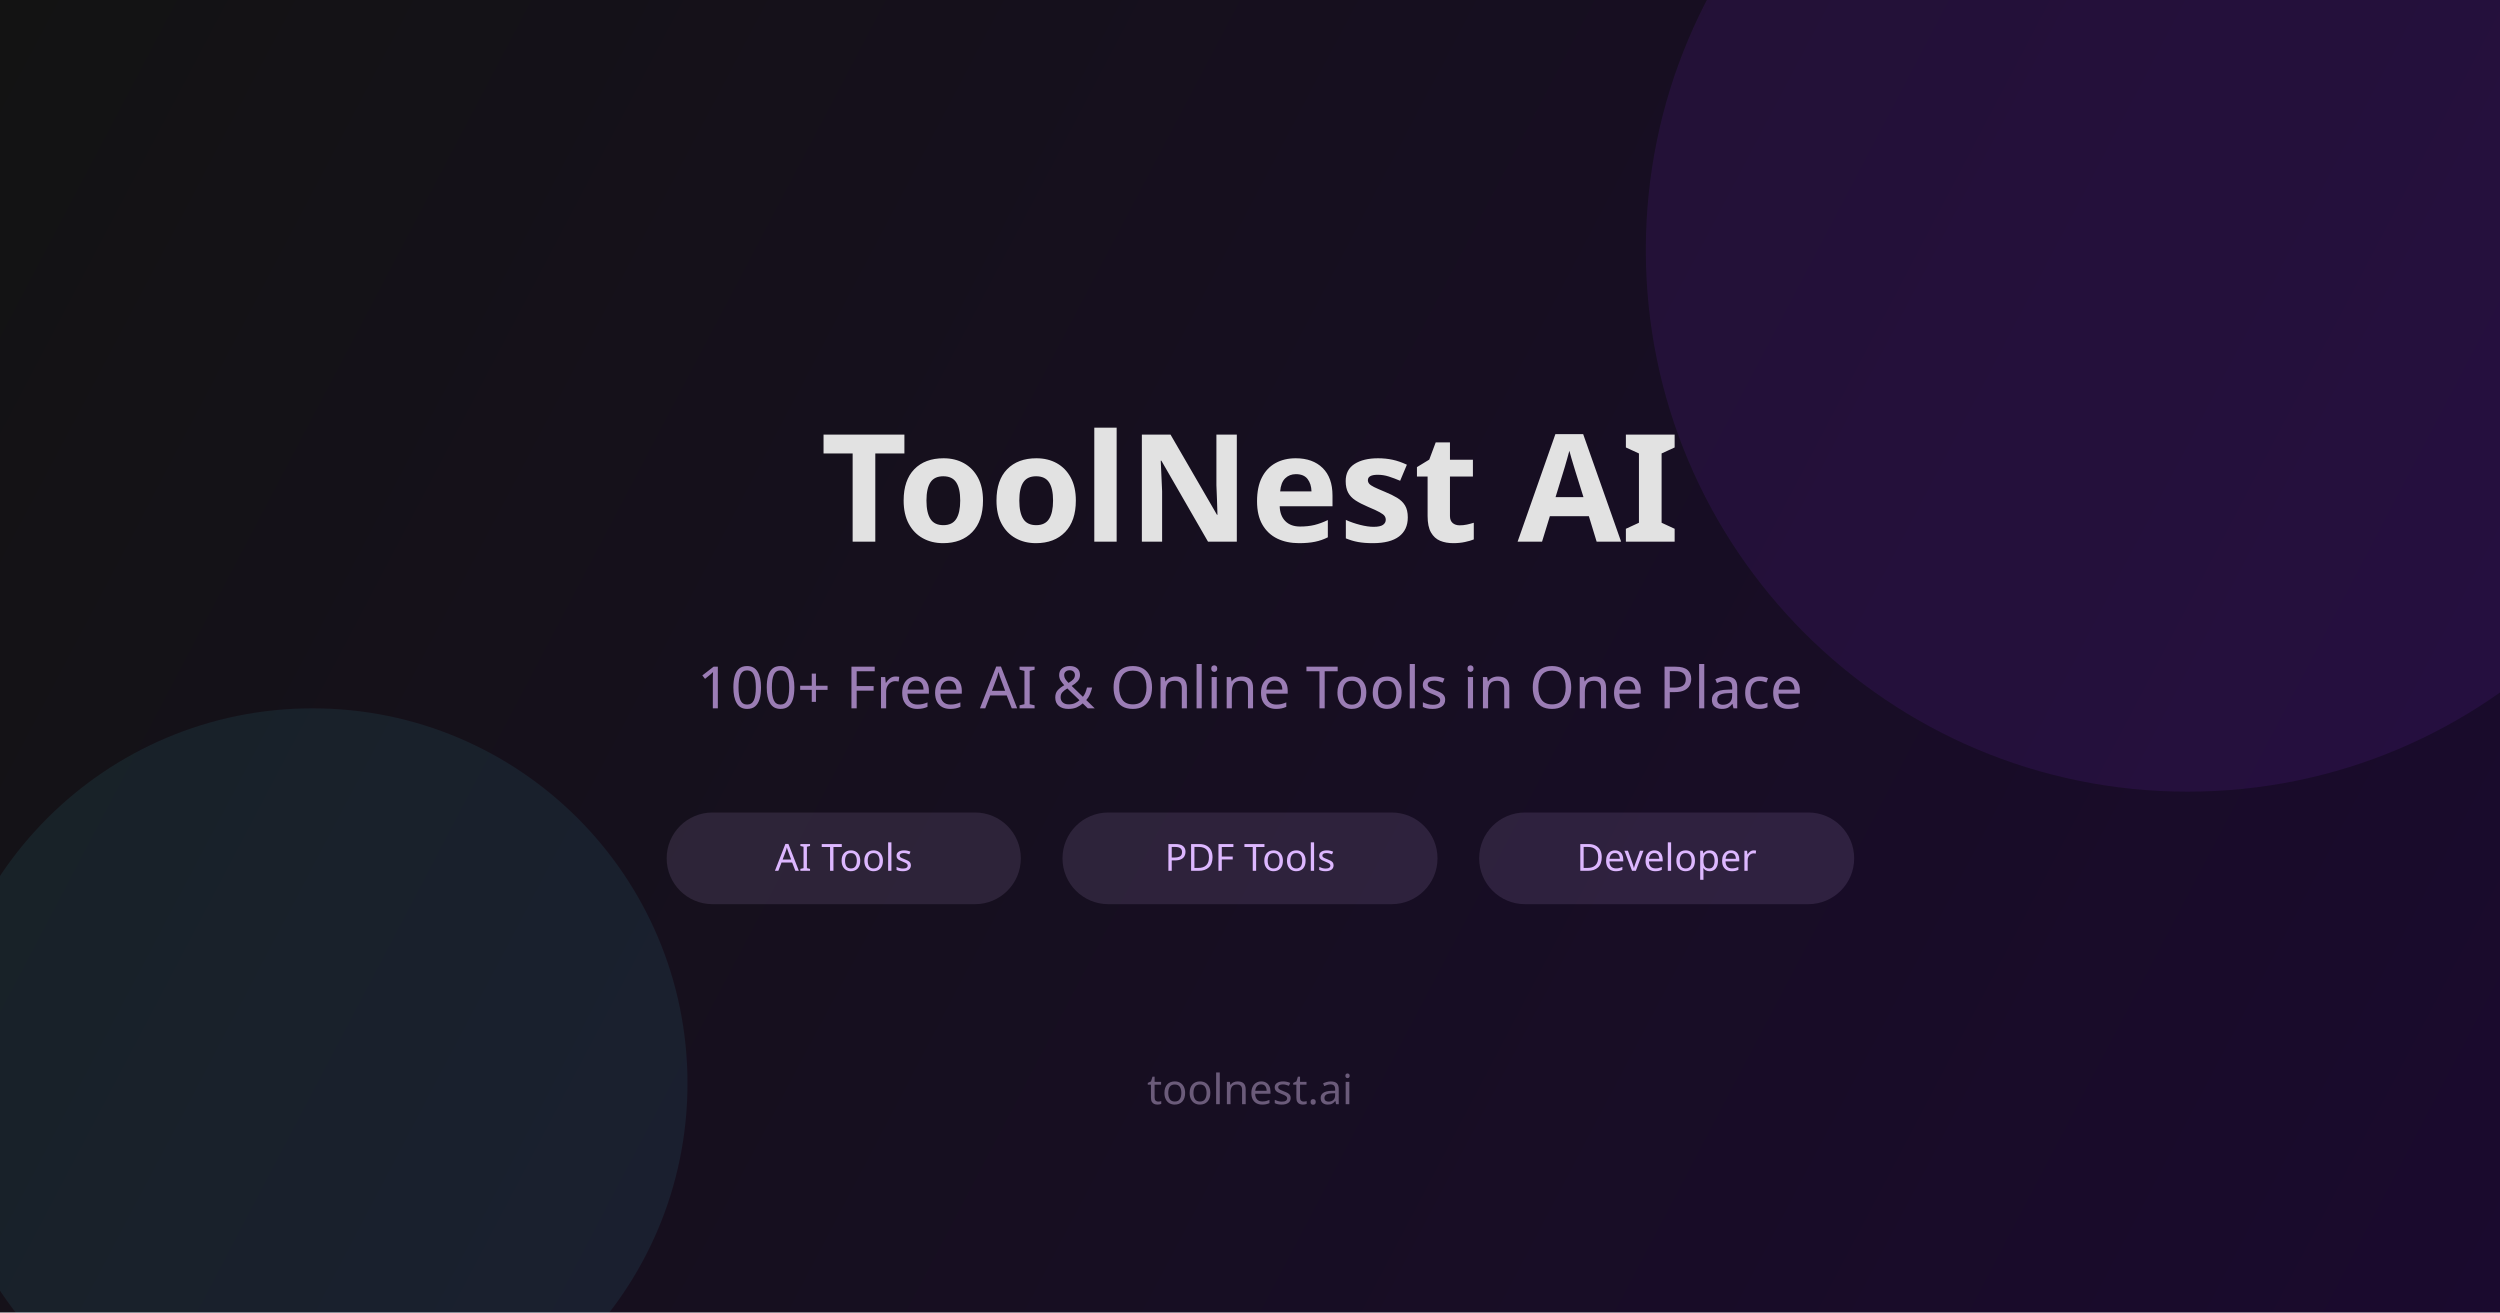
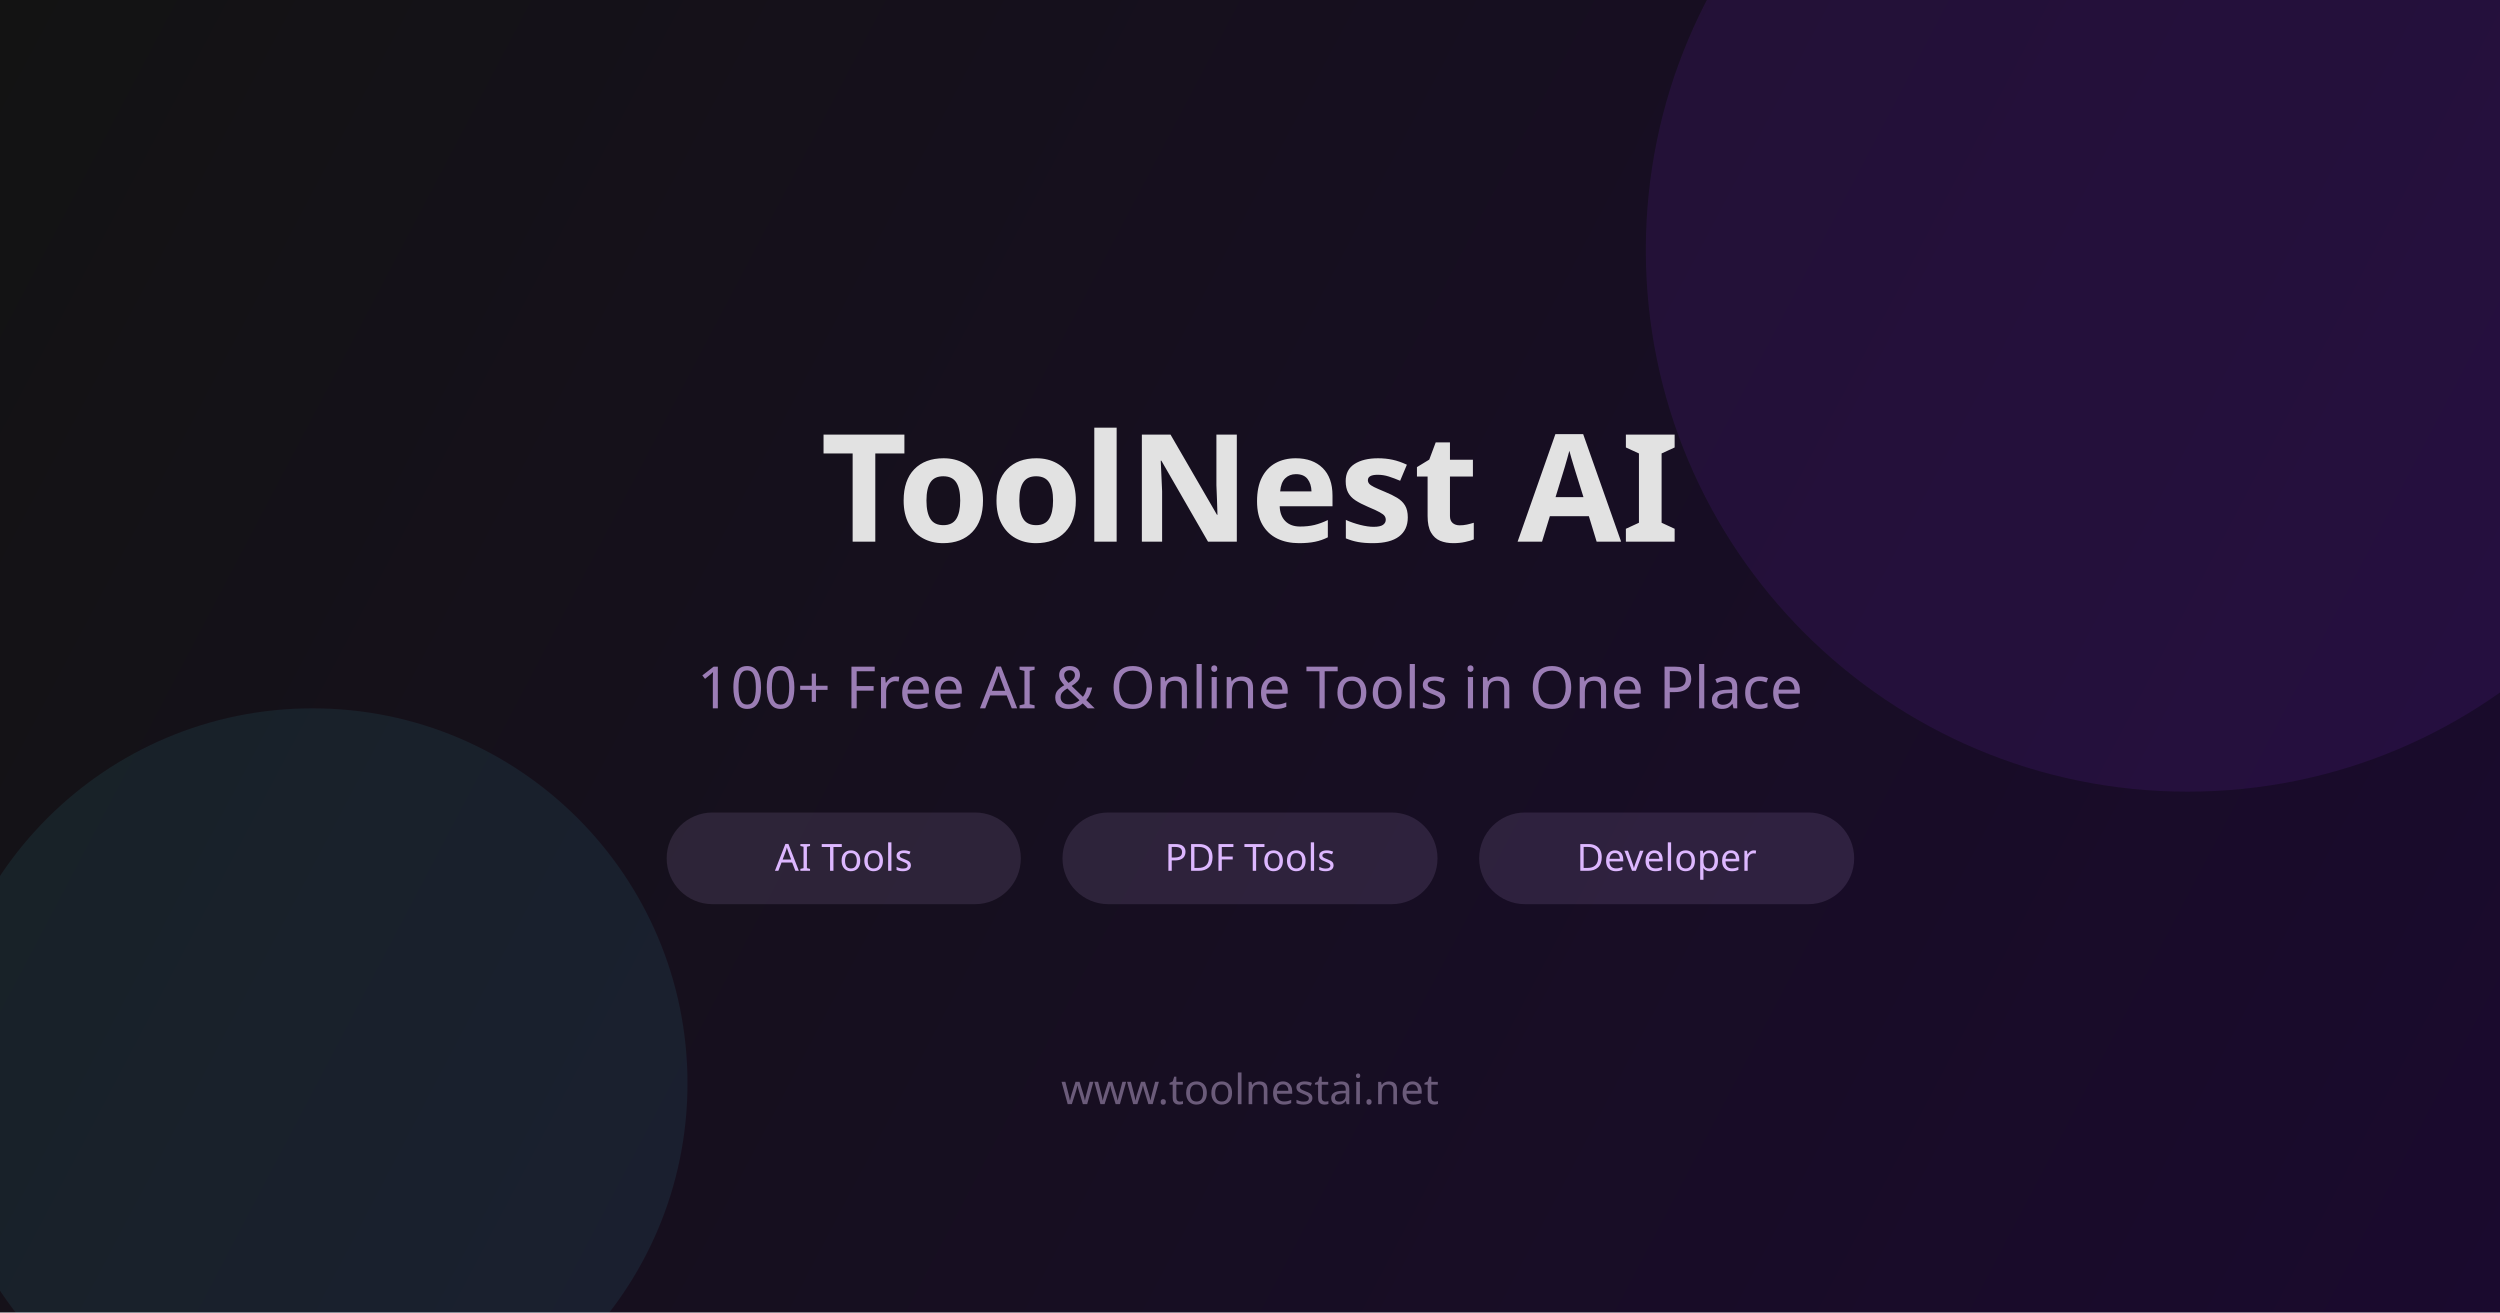
<svg xmlns="http://www.w3.org/2000/svg" width="1200" height="630" viewBox="0 0 1200 630">
  <defs>
    <linearGradient id="bg" x1="0" y1="0" x2="1200" y2="630" gradientUnits="userSpaceOnUse">
      <stop offset="0" stop-color="#131313" />
      <stop offset="1" stop-color="#1a0a2e" />
    </linearGradient>
    <linearGradient id="accent" x1="0" y1="0" x2="1" y2="1">
      <stop stop-color="#842bd2" />
      <stop offset="1" stop-color="#4cd7f6" />
    </linearGradient>
  </defs>
  <rect width="1200" height="630" fill="url(#bg)" />
  <circle cx="1050" cy="120" r="260" fill="#842bd2" fill-opacity="0.12" />
  <circle cx="150" cy="520" r="180" fill="#4cd7f6" fill-opacity="0.08" />
  <circle cx="100" cy="100" r="0" fill="none" />
  <text x="600" y="260" text-anchor="middle" font-family="system-ui,sans-serif" font-size="72" font-weight="800" fill="#e2e2e2">ToolNest AI</text>
  <text x="600" y="340" text-anchor="middle" font-family="system-ui,sans-serif" font-size="28" font-weight="400" fill="#9b7db5">100+ Free AI &amp; Online Tools in One Place</text>
  <rect x="320" y="390" width="170" height="44" rx="22" fill="rgba(221,183,255,0.12)" />
  <text x="405" y="418" text-anchor="middle" font-family="system-ui,sans-serif" font-size="18" fill="#ddb7ff">AI Tools</text>
  <rect x="510" y="390" width="180" height="44" rx="22" fill="rgba(221,183,255,0.12)" />
  <text x="600" y="418" text-anchor="middle" font-family="system-ui,sans-serif" font-size="18" fill="#ddb7ff">PDF Tools</text>
  <rect x="710" y="390" width="180" height="44" rx="22" fill="rgba(221,183,255,0.12)" />
  <text x="800" y="418" text-anchor="middle" font-family="system-ui,sans-serif" font-size="18" fill="#ddb7ff">Developer</text>
-   <text x="600" y="530" text-anchor="middle" font-family="system-ui,sans-serif" font-size="20" fill="#6b5b7a">toolnest.ai</text>
+   <text x="600" y="530" text-anchor="middle" font-family="system-ui,sans-serif" font-size="20" fill="#6b5b7a">www.toolnestai.net</text>
</svg>
